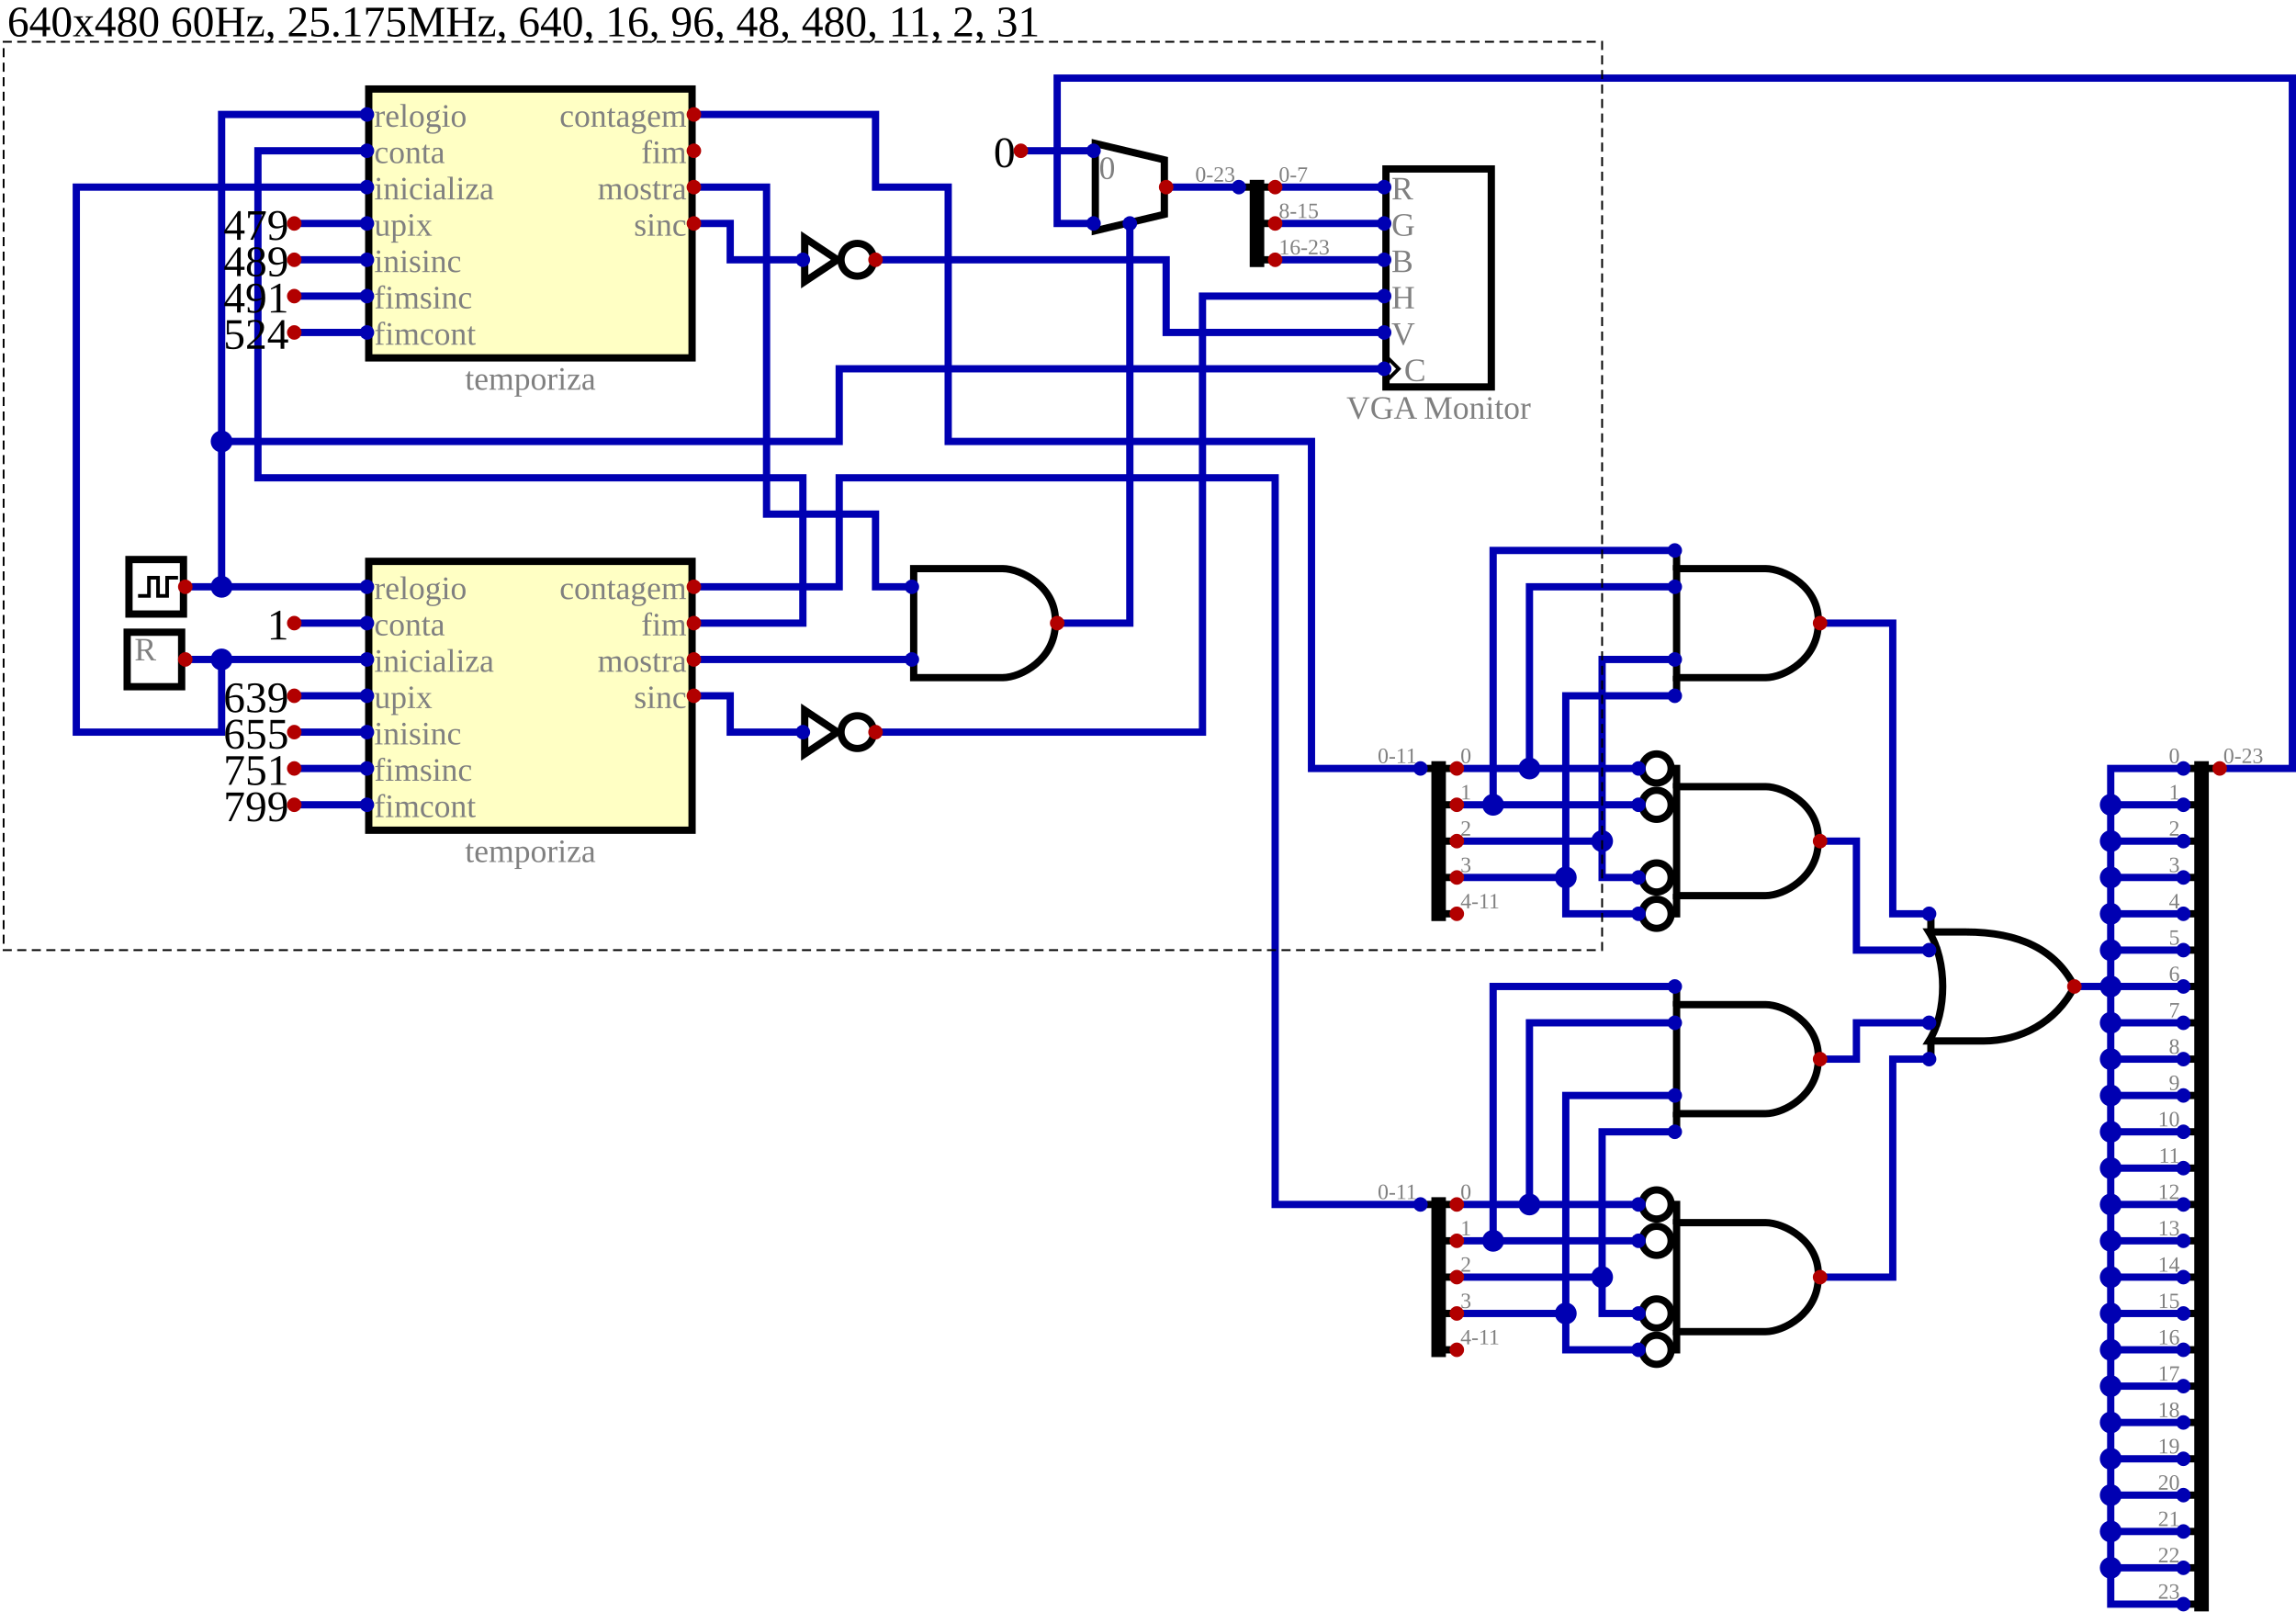
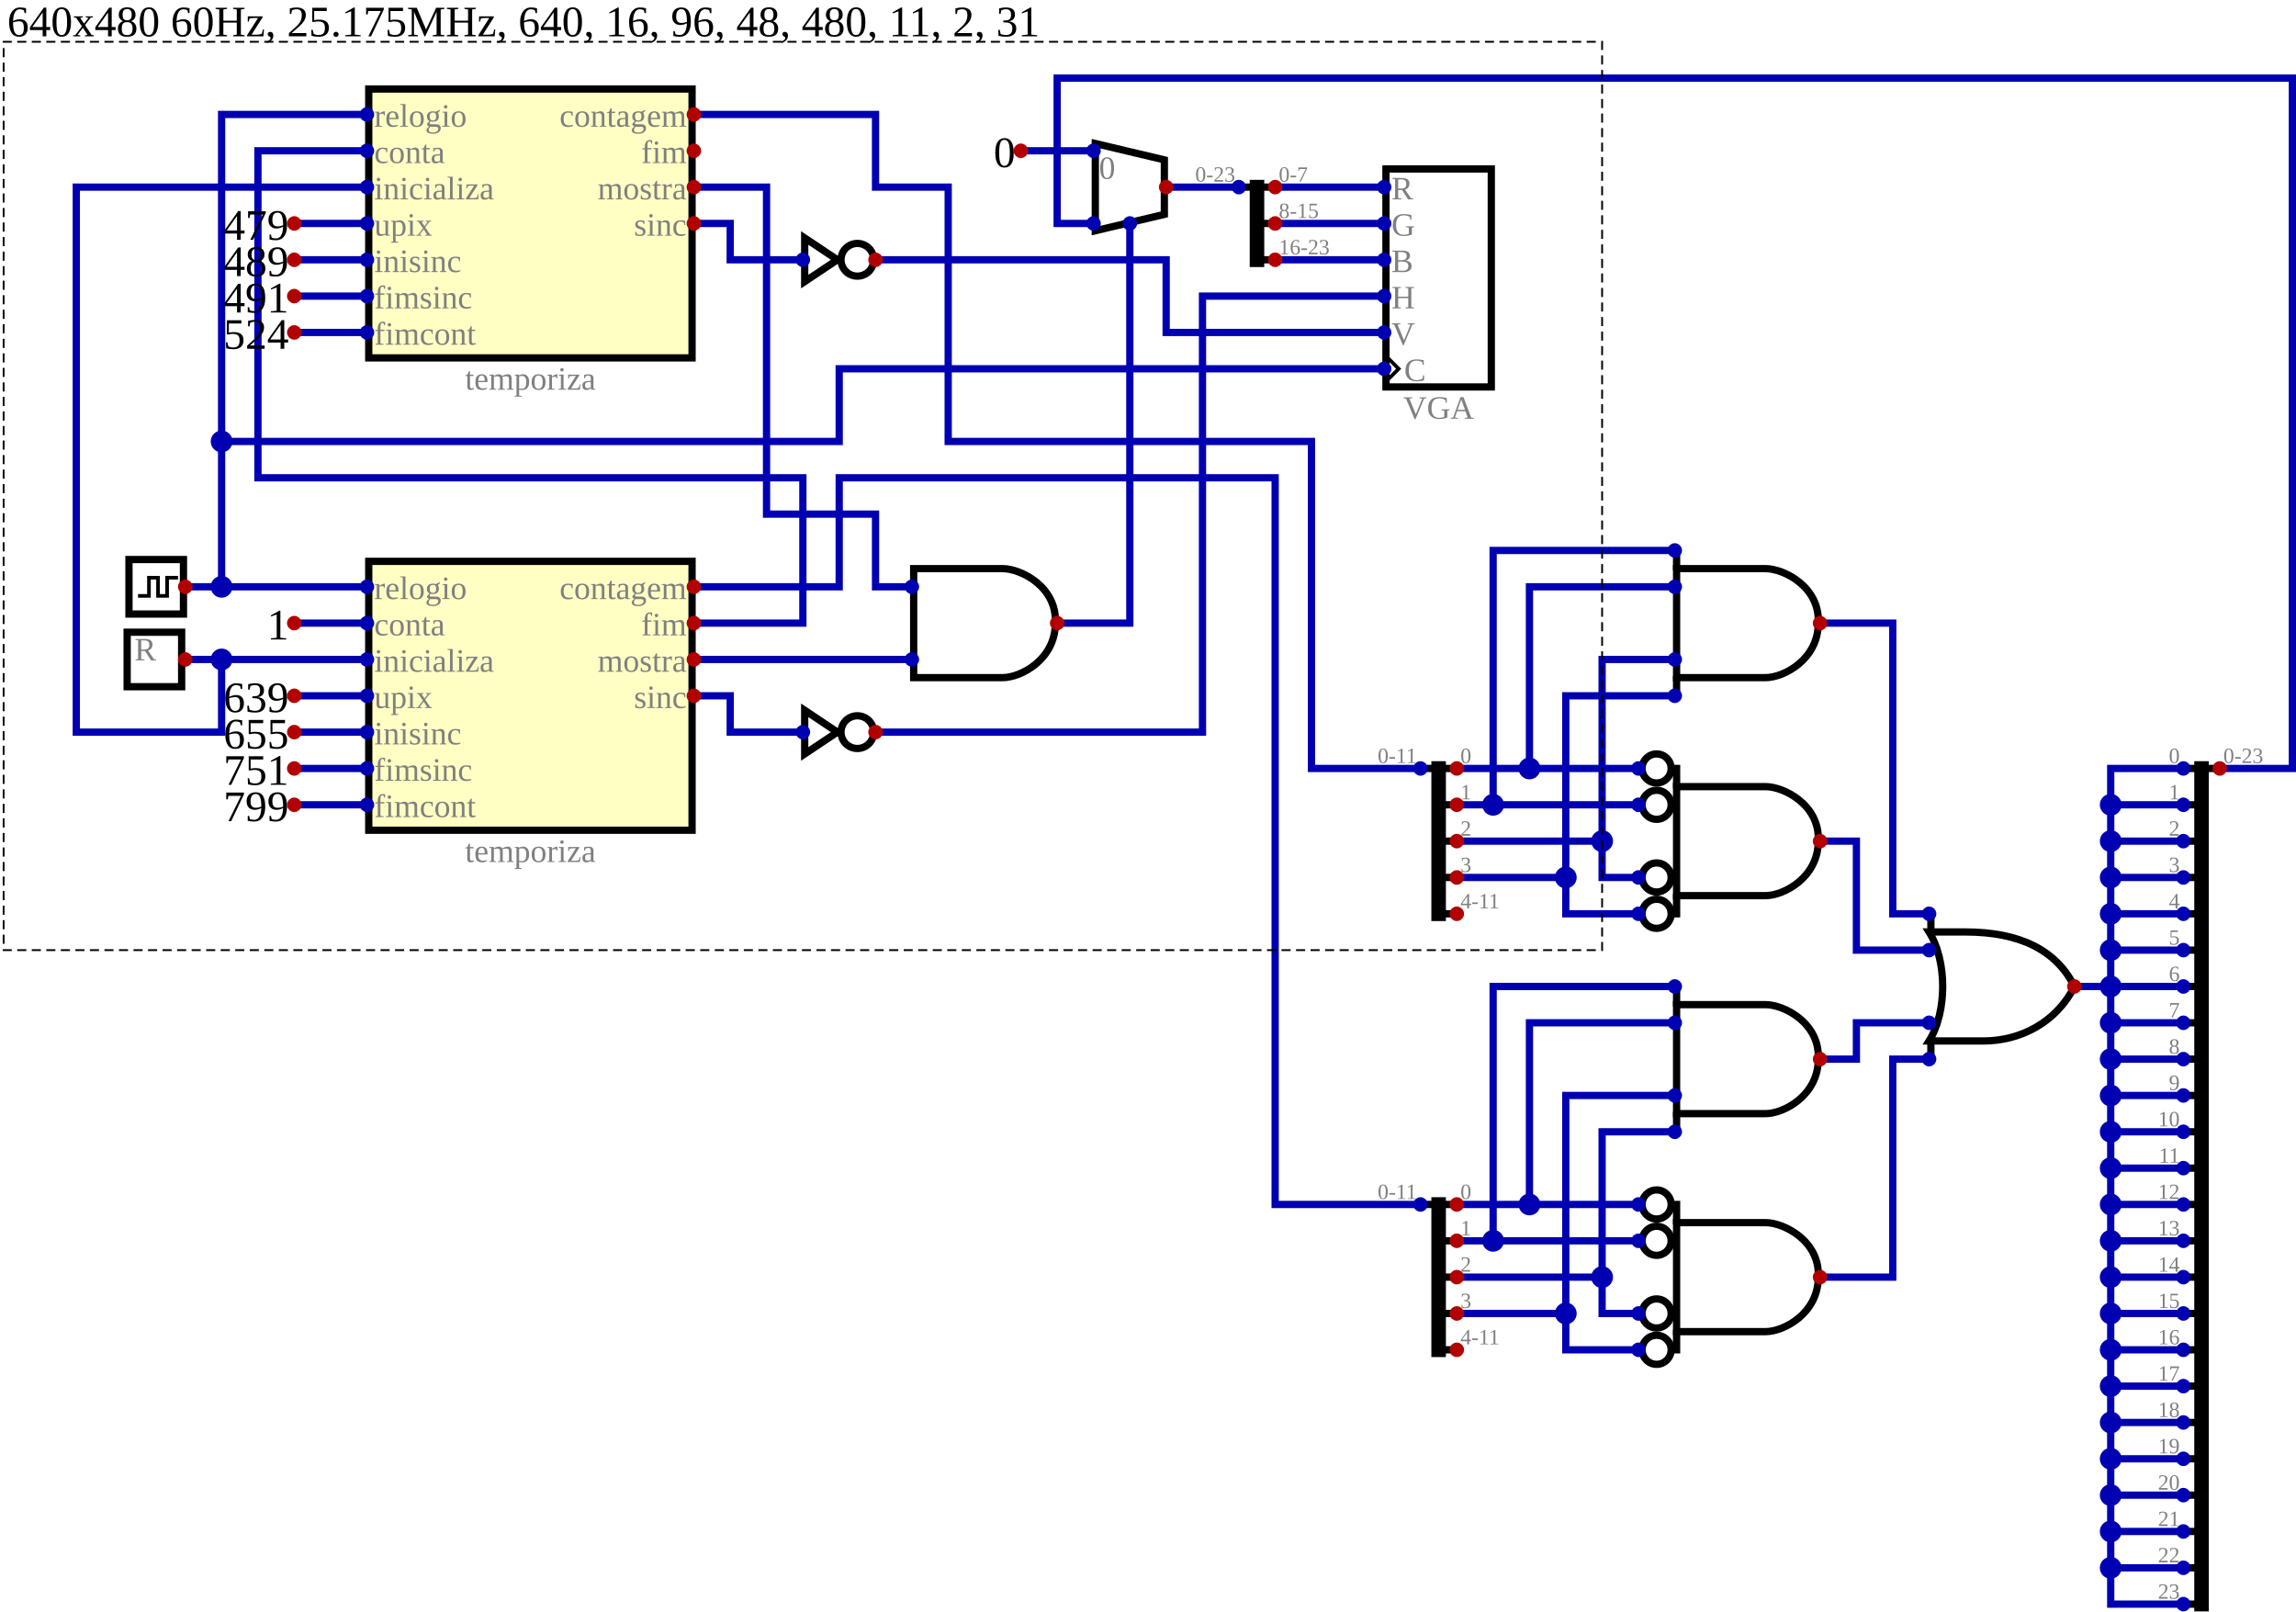
<svg xmlns="http://www.w3.org/2000/svg" width="189.6mm" height="133.05mm" viewBox="458 -43 1264 887">
  <g stroke-linecap="square">
+     <path d="M 1140,60 L 1150,60 L 1160,60" stroke="#000000" stroke-width="4.0" fill="none" />
+     <path d="M 1160,80 L 1150,80" stroke="#000000" stroke-width="4.0" fill="none" />
+     <path d="M 1160,100 L 1150,100" stroke="#000000" stroke-width="4.0" fill="none" />
+     <path d="M 1240,380 L 1250,380 L 1260,380" stroke="#000000" stroke-width="4.0" fill="none" />
+     <path d="M 1260,400 L 1250,400" stroke="#000000" stroke-width="4.0" fill="none" />
+     <path d="M 1260,420 L 1250,420" stroke="#000000" stroke-width="4.0" fill="none" />
+     <path d="M 1260,440 L 1250,440" stroke="#000000" stroke-width="4.0" fill="none" />
+     <path d="M 1260,460 L 1250,460" stroke="#000000" stroke-width="4.0" fill="none" />
+     <path d="M 1240,620 L 1250,620 L 1260,620" stroke="#000000" stroke-width="4.0" fill="none" />
+     <path d="M 1260,640 L 1250,640" stroke="#000000" stroke-width="4.0" fill="none" />
+     <path d="M 1260,660 L 1250,660" stroke="#000000" stroke-width="4.0" fill="none" />
+     <path d="M 1260,680 L 1250,680" stroke="#000000" stroke-width="4.0" fill="none" />
+     <path d="M 1260,700 L 1250,700" stroke="#000000" stroke-width="4.0" fill="none" />
+     <path d="M 1381,260 L 1381,269" stroke="#000000" stroke-width="4.0" fill="none" />
+     <path d="M 1381,340 L 1381,331" stroke="#000000" stroke-width="4.0" fill="none" />
+     <path d="M 1381,380 L 1381,389" stroke="#000000" stroke-width="4.0" fill="none" />
+     <path d="M 1381,460 L 1381,451" stroke="#000000" stroke-width="4.0" fill="none" />
+     <path d="M 1381,500 L 1381,509" stroke="#000000" stroke-width="4.0" fill="none" />
+     <path d="M 1381,580 L 1381,571" stroke="#000000" stroke-width="4.0" fill="none" />
+     <path d="M 1381,620 L 1381,629" stroke="#000000" stroke-width="4.0" fill="none" />
+     <path d="M 1381,700 L 1381,691" stroke="#000000" stroke-width="4.0" fill="none" />
+     <path d="M 1521,460 L 1521,469" stroke="#000000" stroke-width="4.0" fill="none" />
+     <path d="M 1521,540 L 1521,531" stroke="#000000" stroke-width="4.0" fill="none" />
+     <path d="M 1660,380 L 1670,380 L 1680,380" stroke="#000000" stroke-width="4.0" fill="none" />
+     <path d="M 1660,400 L 1670,400" stroke="#000000" stroke-width="4.0" fill="none" />
+     <path d="M 1660,420 L 1670,420" stroke="#000000" stroke-width="4.0" fill="none" />
+     <path d="M 1660,440 L 1670,440" stroke="#000000" stroke-width="4.0" fill="none" />
+     <path d="M 1660,460 L 1670,460" stroke="#000000" stroke-width="4.0" fill="none" />
+     <path d="M 1660,480 L 1670,480" stroke="#000000" stroke-width="4.0" fill="none" />
+     <path d="M 1660,500 L 1670,500" stroke="#000000" stroke-width="4.0" fill="none" />
+     <path d="M 1660,520 L 1670,520" stroke="#000000" stroke-width="4.0" fill="none" />
+     <path d="M 1660,540 L 1670,540" stroke="#000000" stroke-width="4.0" fill="none" />
+     <path d="M 1660,560 L 1670,560" stroke="#000000" stroke-width="4.0" fill="none" />
+     <path d="M 1660,580 L 1670,580" stroke="#000000" stroke-width="4.0" fill="none" />
+     <path d="M 1660,600 L 1670,600" stroke="#000000" stroke-width="4.0" fill="none" />
+     <path d="M 1660,620 L 1670,620" stroke="#000000" stroke-width="4.0" fill="none" />
+     <path d="M 1660,640 L 1670,640" stroke="#000000" stroke-width="4.0" fill="none" />
+     <path d="M 1660,660 L 1670,660" stroke="#000000" stroke-width="4.0" fill="none" />
+     <path d="M 1660,680 L 1670,680" stroke="#000000" stroke-width="4.0" fill="none" />
+     <path d="M 1660,700 L 1670,700" stroke="#000000" stroke-width="4.0" fill="none" />
+     <path d="M 1660,720 L 1670,720" stroke="#000000" stroke-width="4.0" fill="none" />
+     <path d="M 1660,740 L 1670,740" stroke="#000000" stroke-width="4.0" fill="none" />
+     <path d="M 1660,760 L 1670,760" stroke="#000000" stroke-width="4.0" fill="none" />
+     <path d="M 1660,780 L 1670,780" stroke="#000000" stroke-width="4.0" fill="none" />
+     <path d="M 1660,800 L 1670,800" stroke="#000000" stroke-width="4.0" fill="none" />
+     <path d="M 1660,820 L 1670,820" stroke="#000000" stroke-width="4.0" fill="none" />
+     <path d="M 1660,840 L 1670,840" stroke="#000000" stroke-width="4.0" fill="none" />
    <path d="M 560,320 L 580,320 L 660,320" stroke="#0000b2" stroke-width="4.0" fill="none" />
    <path d="M 840,320 L 960,320" stroke="#0000b2" stroke-width="4.0" fill="none" />
    <path d="M 1260,640 L 1280,640 L 1360,640" stroke="#0000b2" stroke-width="4.0" fill="none" />
    <path d="M 1620,620 L 1620,640 L 1660,640" stroke="#0000b2" stroke-width="4.0" fill="none" />
    <path d="M 1280,400 L 1280,260 L 1380,260" stroke="#0000b2" stroke-width="4.0" fill="none" />
    <path d="M 1620,560 L 1620,580 L 1660,580" stroke="#0000b2" stroke-width="4.0" fill="none" />
    <path d="M 1300,620 L 1300,520 L 1380,520" stroke="#0000b2" stroke-width="4.0" fill="none" />
    <path d="M 1620,820 L 1620,840 L 1660,840" stroke="#0000b2" stroke-width="4.0" fill="none" />
    <path d="M 620,140 L 660,140" stroke="#0000b2" stroke-width="4.0" fill="none" />
    <path d="M 1320,440 L 1320,460 L 1360,460" stroke="#0000b2" stroke-width="4.0" fill="none" />
    <path d="M 1620,440 L 1620,460 L 1660,460" stroke="#0000b2" stroke-width="4.0" fill="none" />
    <path d="M 1620,760 L 1620,780 L 1660,780" stroke="#0000b2" stroke-width="4.0" fill="none" />
    <path d="M 620,400 L 660,400" stroke="#0000b2" stroke-width="4.0" fill="none" />
    <path d="M 1260,400 L 1280,400 L 1360,400" stroke="#0000b2" stroke-width="4.0" fill="none" />
    <path d="M 620,80 L 660,80" stroke="#0000b2" stroke-width="4.0" fill="none" />
    <path d="M 840,80 L 860,80 L 860,100 L 900,100" stroke="#0000b2" stroke-width="4.0" fill="none" />
    <path d="M 1160,80 L 1220,80" stroke="#0000b2" stroke-width="4.0" fill="none" />
    <path d="M 1620,700 L 1620,720 L 1660,720" stroke="#0000b2" stroke-width="4.0" fill="none" />
    <path d="M 620,340 L 660,340" stroke="#0000b2" stroke-width="4.0" fill="none" />
    <path d="M 840,340 L 860,340 L 860,360 L 900,360" stroke="#0000b2" stroke-width="4.0" fill="none" />
    <path d="M 840,20 L 940,20 L 940,60 L 980,60 L 980,200 L 1180,200 L 1180,380 L 1240,380" stroke="#0000b2" stroke-width="4.0" fill="none" />
    <path d="M 1260,660 L 1340,660 L 1340,580 L 1380,580" stroke="#0000b2" stroke-width="4.0" fill="none" />
    <path d="M 1460,660 L 1500,660 L 1500,540 L 1520,540" stroke="#0000b2" stroke-width="4.0" fill="none" />
    <path d="M 1620,640 L 1620,660 L 1660,660" stroke="#0000b2" stroke-width="4.0" fill="none" />
    <path d="M 560,280 L 580,280 L 660,280" stroke="#0000b2" stroke-width="4.0" fill="none" />
    <path d="M 840,280 L 920,280 L 920,220 L 1160,220 L 1160,620 L 1240,620" stroke="#0000b2" stroke-width="4.0" fill="none" />
    <path d="M 1300,380 L 1300,280 L 1380,280" stroke="#0000b2" stroke-width="4.0" fill="none" />
    <path d="M 1620,580 L 1620,600 L 1660,600" stroke="#0000b2" stroke-width="4.0" fill="none" />
    <path d="M 1460,540 L 1480,540 L 1480,520 L 1520,520 L 1524,520" stroke="#0000b2" stroke-width="4.0" fill="none" />
    <path d="M 1620,520 L 1620,540 L 1660,540" stroke="#0000b2" stroke-width="4.0" fill="none" />
    <path d="M 1620,780 L 1620,800 L 1660,800" stroke="#0000b2" stroke-width="4.0" fill="none" />
    <path d="M 620,100 L 660,100" stroke="#0000b2" stroke-width="4.0" fill="none" />
    <path d="M 940,100 L 1100,100 L 1100,140 L 1220,140" stroke="#0000b2" stroke-width="4.0" fill="none" />
    <path d="M 1160,100 L 1220,100" stroke="#0000b2" stroke-width="4.0" fill="none" />
    <path d="M 1260,420 L 1340,420 L 1340,320 L 1380,320" stroke="#0000b2" stroke-width="4.0" fill="none" />
    <path d="M 1460,420 L 1480,420 L 1480,480 L 1520,480 L 1524,480" stroke="#0000b2" stroke-width="4.0" fill="none" />
    <path d="M 1620,400 L 1620,420 L 1660,420" stroke="#0000b2" stroke-width="4.0" fill="none" />
    <path d="M 1620,720 L 1620,740 L 1660,740" stroke="#0000b2" stroke-width="4.0" fill="none" />
    <path d="M 620,360 L 660,360" stroke="#0000b2" stroke-width="4.0" fill="none" />
    <path d="M 940,360 L 1120,360 L 1120,120 L 1220,120" stroke="#0000b2" stroke-width="4.0" fill="none" />
    <path d="M 1020,40 L 1060,40" stroke="#0000b2" stroke-width="4.0" fill="none" />
    <path d="M 1340,660 L 1340,680 L 1360,680" stroke="#0000b2" stroke-width="4.0" fill="none" />
    <path d="M 1260,680 L 1320,680 L 1320,560 L 1380,560" stroke="#0000b2" stroke-width="4.0" fill="none" />
    <path d="M 1620,660 L 1620,680 L 1660,680" stroke="#0000b2" stroke-width="4.0" fill="none" />
    <path d="M 620,300 L 660,300" stroke="#0000b2" stroke-width="4.0" fill="none" />
    <path d="M 1040,300 L 1080,300 L 1080,80" stroke="#0000b2" stroke-width="4.0" fill="none" />
    <path d="M 1460,300 L 1500,300 L 1500,460 L 1520,460" stroke="#0000b2" stroke-width="4.0" fill="none" />
    <path d="M 1260,620 L 1300,620 L 1360,620" stroke="#0000b2" stroke-width="4.0" fill="none" />
    <path d="M 1620,600 L 1620,620 L 1660,620" stroke="#0000b2" stroke-width="4.0" fill="none" />
    <path d="M 1620,540 L 1620,560 L 1660,560" stroke="#0000b2" stroke-width="4.0" fill="none" />
    <path d="M 1280,640 L 1280,500 L 1380,500" stroke="#0000b2" stroke-width="4.0" fill="none" />
    <path d="M 1600,500 L 1620,500 L 1660,500" stroke="#0000b2" stroke-width="4.0" fill="none" />
    <path d="M 1620,800 L 1620,820 L 1660,820" stroke="#0000b2" stroke-width="4.0" fill="none" />
    <path d="M 620,120 L 660,120" stroke="#0000b2" stroke-width="4.0" fill="none" />
    <path d="M 1340,420 L 1340,440 L 1360,440" stroke="#0000b2" stroke-width="4.0" fill="none" />
    <path d="M 1260,440 L 1320,440 L 1320,340 L 1380,340" stroke="#0000b2" stroke-width="4.0" fill="none" />
    <path d="M 1620,420 L 1620,440 L 1660,440" stroke="#0000b2" stroke-width="4.0" fill="none" />
    <path d="M 1620,740 L 1620,760 L 1660,760" stroke="#0000b2" stroke-width="4.0" fill="none" />
    <path d="M 620,380 L 660,380" stroke="#0000b2" stroke-width="4.0" fill="none" />
    <path d="M 1260,380 L 1300,380 L 1360,380" stroke="#0000b2" stroke-width="4.0" fill="none" />
    <path d="M 1680,380 L 1720,380 L 1720,0 L 1040,0 L 1040,80 L 1060,80" stroke="#0000b2" stroke-width="4.0" fill="none" />
    <path d="M 840,60 L 880,60 L 880,240 L 940,240 L 940,280 L 960,280" stroke="#0000b2" stroke-width="4.0" fill="none" />
    <path d="M 1160,60 L 1220,60" stroke="#0000b2" stroke-width="4.0" fill="none" />
    <path d="M 1100,60 L 1140,60" stroke="#0000b2" stroke-width="4.0" fill="none" />
    <path d="M 1320,680 L 1320,700 L 1360,700" stroke="#0000b2" stroke-width="4.0" fill="none" />
    <path d="M 1620,680 L 1620,700 L 1660,700" stroke="#0000b2" stroke-width="4.0" fill="none" />
    <path d="M 580,200 L 580,280" stroke="#0000b2" stroke-width="4.0" fill="none" />
    <path d="M 580,320 L 580,360 L 500,360 L 500,60 L 660,60" stroke="#0000b2" stroke-width="4.0" fill="none" />
    <path d="M 1660,400 L 1620,400 L 1620,380 L 1660,380" stroke="#0000b2" stroke-width="4.0" fill="none" />
    <path d="M 1660,520 L 1620,520 L 1620,500 L 1620,480 L 1660,480" stroke="#0000b2" stroke-width="4.0" fill="none" />
    <path d="M 1620,460 L 1620,480" stroke="#0000b2" stroke-width="4.0" fill="none" />
    <path d="M 840,300 L 900,300 L 900,220 L 600,220 L 600,40 L 660,40" stroke="#0000b2" stroke-width="4.0" fill="none" />
    <path d="M 1220,160 L 920,160 L 920,200 L 580,200 L 580,20 L 660,20" stroke="#0000b2" stroke-width="4.0" fill="none" />
-     <path d="M 1140,60 L 1150,60 L 1160,60" stroke="#000000" stroke-width="4.0" fill="none" />
-     <path d="M 1160,80 L 1150,80" stroke="#000000" stroke-width="4.0" fill="none" />
-     <path d="M 1160,100 L 1150,100" stroke="#000000" stroke-width="4.0" fill="none" />
-     <path d="M 1240,380 L 1250,380 L 1260,380" stroke="#000000" stroke-width="4.0" fill="none" />
-     <path d="M 1260,400 L 1250,400" stroke="#000000" stroke-width="4.0" fill="none" />
-     <path d="M 1260,420 L 1250,420" stroke="#000000" stroke-width="4.0" fill="none" />
-     <path d="M 1260,440 L 1250,440" stroke="#000000" stroke-width="4.0" fill="none" />
-     <path d="M 1260,460 L 1250,460" stroke="#000000" stroke-width="4.0" fill="none" />
-     <path d="M 1240,620 L 1250,620 L 1260,620" stroke="#000000" stroke-width="4.0" fill="none" />
-     <path d="M 1260,640 L 1250,640" stroke="#000000" stroke-width="4.0" fill="none" />
-     <path d="M 1260,660 L 1250,660" stroke="#000000" stroke-width="4.0" fill="none" />
-     <path d="M 1260,680 L 1250,680" stroke="#000000" stroke-width="4.0" fill="none" />
-     <path d="M 1260,700 L 1250,700" stroke="#000000" stroke-width="4.0" fill="none" />
-     <path d="M 1381,260 L 1381,269" stroke="#000000" stroke-width="4.0" fill="none" />
-     <path d="M 1381,340 L 1381,331" stroke="#000000" stroke-width="4.0" fill="none" />
-     <path d="M 1381,380 L 1381,389" stroke="#000000" stroke-width="4.0" fill="none" />
-     <path d="M 1381,460 L 1381,451" stroke="#000000" stroke-width="4.0" fill="none" />
-     <path d="M 1381,500 L 1381,509" stroke="#000000" stroke-width="4.0" fill="none" />
-     <path d="M 1381,580 L 1381,571" stroke="#000000" stroke-width="4.0" fill="none" />
-     <path d="M 1381,620 L 1381,629" stroke="#000000" stroke-width="4.0" fill="none" />
-     <path d="M 1381,700 L 1381,691" stroke="#000000" stroke-width="4.0" fill="none" />
-     <path d="M 1521,460 L 1521,469" stroke="#000000" stroke-width="4.0" fill="none" />
-     <path d="M 1521,540 L 1521,531" stroke="#000000" stroke-width="4.0" fill="none" />
-     <path d="M 1660,380 L 1670,380 L 1680,380" stroke="#000000" stroke-width="4.0" fill="none" />
-     <path d="M 1660,400 L 1670,400" stroke="#000000" stroke-width="4.0" fill="none" />
-     <path d="M 1660,420 L 1670,420" stroke="#000000" stroke-width="4.0" fill="none" />
-     <path d="M 1660,440 L 1670,440" stroke="#000000" stroke-width="4.0" fill="none" />
-     <path d="M 1660,460 L 1670,460" stroke="#000000" stroke-width="4.0" fill="none" />
-     <path d="M 1660,480 L 1670,480" stroke="#000000" stroke-width="4.0" fill="none" />
-     <path d="M 1660,500 L 1670,500" stroke="#000000" stroke-width="4.0" fill="none" />
-     <path d="M 1660,520 L 1670,520" stroke="#000000" stroke-width="4.0" fill="none" />
-     <path d="M 1660,540 L 1670,540" stroke="#000000" stroke-width="4.0" fill="none" />
-     <path d="M 1660,560 L 1670,560" stroke="#000000" stroke-width="4.0" fill="none" />
-     <path d="M 1660,580 L 1670,580" stroke="#000000" stroke-width="4.0" fill="none" />
-     <path d="M 1660,600 L 1670,600" stroke="#000000" stroke-width="4.0" fill="none" />
-     <path d="M 1660,620 L 1670,620" stroke="#000000" stroke-width="4.0" fill="none" />
-     <path d="M 1660,640 L 1670,640" stroke="#000000" stroke-width="4.0" fill="none" />
-     <path d="M 1660,660 L 1670,660" stroke="#000000" stroke-width="4.0" fill="none" />
-     <path d="M 1660,680 L 1670,680" stroke="#000000" stroke-width="4.0" fill="none" />
-     <path d="M 1660,700 L 1670,700" stroke="#000000" stroke-width="4.0" fill="none" />
-     <path d="M 1660,720 L 1670,720" stroke="#000000" stroke-width="4.0" fill="none" />
-     <path d="M 1660,740 L 1670,740" stroke="#000000" stroke-width="4.0" fill="none" />
-     <path d="M 1660,760 L 1670,760" stroke="#000000" stroke-width="4.0" fill="none" />
-     <path d="M 1660,780 L 1670,780" stroke="#000000" stroke-width="4.0" fill="none" />
-     <path d="M 1660,800 L 1670,800" stroke="#000000" stroke-width="4.0" fill="none" />
-     <path d="M 1660,820 L 1670,820" stroke="#000000" stroke-width="4.0" fill="none" />
-     <path d="M 1660,840 L 1670,840" stroke="#000000" stroke-width="4.0" fill="none" />
    <g>
      <circle cx="580.0" cy="320.0" r="4.0" stroke="#0000b2" stroke-width="4.0" fill="#0000b2" />
      <circle cx="1280.0" cy="640.0" r="4.0" stroke="#0000b2" stroke-width="4.0" fill="#0000b2" />
      <circle cx="1620.0" cy="640.0" r="4.0" stroke="#0000b2" stroke-width="4.0" fill="#0000b2" />
      <circle cx="1620.0" cy="580.0" r="4.0" stroke="#0000b2" stroke-width="4.0" fill="#0000b2" />
      <circle cx="580.0" cy="200.0" r="4.0" stroke="#0000b2" stroke-width="4.0" fill="#0000b2" />
      <circle cx="1620.0" cy="520.0" r="4.0" stroke="#0000b2" stroke-width="4.0" fill="#0000b2" />
      <circle cx="1620.0" cy="460.0" r="4.0" stroke="#0000b2" stroke-width="4.0" fill="#0000b2" />
      <circle cx="1620.0" cy="780.0" r="4.0" stroke="#0000b2" stroke-width="4.0" fill="#0000b2" />
      <circle cx="1280.0" cy="400.0" r="4.0" stroke="#0000b2" stroke-width="4.0" fill="#0000b2" />
      <circle cx="1620.0" cy="400.0" r="4.0" stroke="#0000b2" stroke-width="4.0" fill="#0000b2" />
      <circle cx="1620.0" cy="720.0" r="4.0" stroke="#0000b2" stroke-width="4.0" fill="#0000b2" />
      <circle cx="1340.0" cy="660.0" r="4.0" stroke="#0000b2" stroke-width="4.0" fill="#0000b2" />
      <circle cx="1620.0" cy="660.0" r="4.0" stroke="#0000b2" stroke-width="4.0" fill="#0000b2" />
      <circle cx="580.0" cy="280.0" r="4.0" stroke="#0000b2" stroke-width="4.0" fill="#0000b2" />
      <circle cx="1620.0" cy="600.0" r="4.0" stroke="#0000b2" stroke-width="4.0" fill="#0000b2" />
      <circle cx="1620.0" cy="540.0" r="4.0" stroke="#0000b2" stroke-width="4.0" fill="#0000b2" />
      <circle cx="1620.0" cy="480.0" r="4.0" stroke="#0000b2" stroke-width="4.0" fill="#0000b2" />
      <circle cx="1620.0" cy="800.0" r="4.0" stroke="#0000b2" stroke-width="4.0" fill="#0000b2" />
      <circle cx="1340.0" cy="420.0" r="4.0" stroke="#0000b2" stroke-width="4.0" fill="#0000b2" />
      <circle cx="1620.0" cy="420.0" r="4.0" stroke="#0000b2" stroke-width="4.0" fill="#0000b2" />
      <circle cx="1620.0" cy="740.0" r="4.0" stroke="#0000b2" stroke-width="4.0" fill="#0000b2" />
      <circle cx="1320.0" cy="680.0" r="4.0" stroke="#0000b2" stroke-width="4.0" fill="#0000b2" />
      <circle cx="1620.0" cy="680.0" r="4.0" stroke="#0000b2" stroke-width="4.0" fill="#0000b2" />
      <circle cx="1300.0" cy="620.0" r="4.0" stroke="#0000b2" stroke-width="4.0" fill="#0000b2" />
      <circle cx="1620.0" cy="620.0" r="4.0" stroke="#0000b2" stroke-width="4.0" fill="#0000b2" />
      <circle cx="1620.0" cy="560.0" r="4.0" stroke="#0000b2" stroke-width="4.0" fill="#0000b2" />
      <circle cx="1620.0" cy="500.0" r="4.0" stroke="#0000b2" stroke-width="4.0" fill="#0000b2" />
      <circle cx="1620.0" cy="820.0" r="4.0" stroke="#0000b2" stroke-width="4.0" fill="#0000b2" />
      <circle cx="1320.0" cy="440.0" r="4.0" stroke="#0000b2" stroke-width="4.0" fill="#0000b2" />
      <circle cx="1620.0" cy="440.0" r="4.0" stroke="#0000b2" stroke-width="4.0" fill="#0000b2" />
      <circle cx="1620.0" cy="760.0" r="4.0" stroke="#0000b2" stroke-width="4.0" fill="#0000b2" />
      <circle cx="1300.0" cy="380.0" r="4.0" stroke="#0000b2" stroke-width="4.0" fill="#0000b2" />
      <circle cx="1620.0" cy="700.0" r="4.0" stroke="#0000b2" stroke-width="4.0" fill="#0000b2" />
    </g>
    <g>
      <path d="M 661,266 L 839,266 L 839,414 L 661,414 Z" stroke="#ffffb4" stroke-width="0.0" fill="#ffffb4" fill-opacity="0.784" />
      <path d="M 661,266 L 839,266 L 839,414 L 661,414 Z" stroke="#000000" stroke-width="4.0" fill="none" />
      <text text-anchor="start" x="664.0" y="286.75" fill="#808080" style="font-size:18px">relogio</text>
      <text text-anchor="start" x="664.0" y="306.75" fill="#808080" style="font-size:18px">conta</text>
      <text text-anchor="start" x="664.0" y="326.75" fill="#808080" style="font-size:18px">inicializa</text>
      <text text-anchor="start" x="664.0" y="346.75" fill="#808080" style="font-size:18px">upix</text>
      <text text-anchor="start" x="664.0" y="366.75" fill="#808080" style="font-size:18px">inisinc</text>
      <text text-anchor="start" x="664.0" y="386.75" fill="#808080" style="font-size:18px">fimsinc</text>
      <text text-anchor="start" x="664.0" y="406.75" fill="#808080" style="font-size:18px">fimcont</text>
      <text text-anchor="end" x="836.0" y="286.75" fill="#808080" style="font-size:18px">contagem</text>
      <text text-anchor="end" x="836.0" y="306.75" fill="#808080" style="font-size:18px">fim</text>
      <text text-anchor="end" x="836.0" y="326.75" fill="#808080" style="font-size:18px">mostra</text>
      <text text-anchor="end" x="836.0" y="346.75" fill="#808080" style="font-size:18px">sinc</text>
      <text text-anchor="middle" x="750.0" y="431.5" fill="#808080" style="font-size:18px">temporiza</text>
      <circle cx="660.0" cy="280.0" r="2.0" stroke="#0000b2" stroke-width="4.0" fill="#0000b2" />
      <circle cx="660.0" cy="300.0" r="2.0" stroke="#0000b2" stroke-width="4.0" fill="#0000b2" />
      <circle cx="660.0" cy="320.0" r="2.0" stroke="#0000b2" stroke-width="4.0" fill="#0000b2" />
      <circle cx="660.0" cy="340.0" r="2.0" stroke="#0000b2" stroke-width="4.0" fill="#0000b2" />
      <circle cx="660.0" cy="360.0" r="2.0" stroke="#0000b2" stroke-width="4.0" fill="#0000b2" />
      <circle cx="660.0" cy="380.0" r="2.0" stroke="#0000b2" stroke-width="4.0" fill="#0000b2" />
      <circle cx="660.0" cy="400.0" r="2.0" stroke="#0000b2" stroke-width="4.0" fill="#0000b2" />
      <circle cx="840.0" cy="280.0" r="2.0" stroke="#b20000" stroke-width="4.0" fill="#b20000" />
      <circle cx="840.0" cy="300.0" r="2.0" stroke="#b20000" stroke-width="4.0" fill="#b20000" />
      <circle cx="840.0" cy="320.0" r="2.0" stroke="#b20000" stroke-width="4.0" fill="#b20000" />
      <circle cx="840.0" cy="340.0" r="2.0" stroke="#b20000" stroke-width="4.0" fill="#b20000" />
    </g>
    <g>
      <path d="M 528,305 L 558,305 L 558,335 L 528,335 Z" stroke="#000000" stroke-width="4.0" fill="none" />
      <text text-anchor="start" x="532.0" y="320.5" fill="#808080" style="font-size:18px">R</text>
      <circle cx="560.0" cy="320.0" r="2.0" stroke="#b20000" stroke-width="4.0" fill="#b20000" />
    </g>
    <g>
      <path d="M 529,265 L 559,265 L 559,295 L 529,295 Z" stroke="#000000" stroke-width="4.0" fill="none" />
      <path d="M 535,285 L 540,285 L 540,275 L 545,275 L 545,285 L 550,285 L 550,275 L 555,275" stroke="#000000" stroke-width="2.0" fill="none" />
      <circle cx="560.0" cy="280.0" r="2.0" stroke="#b20000" stroke-width="4.0" fill="#b20000" />
    </g>
    <g>
      <text text-anchor="end" x="617.0" y="309.0" fill="#000000" style="font-size:24px">1</text>
      <circle cx="620.0" cy="300.0" r="2.0" stroke="#b20000" stroke-width="4.0" fill="#b20000" />
    </g>
    <g>
      <text text-anchor="end" x="617.0" y="349.0" fill="#000000" style="font-size:24px">639</text>
      <circle cx="620.0" cy="340.0" r="2.0" stroke="#b20000" stroke-width="4.0" fill="#b20000" />
    </g>
    <g>
      <text text-anchor="end" x="617.0" y="369.0" fill="#000000" style="font-size:24px">655</text>
      <circle cx="620.0" cy="360.0" r="2.0" stroke="#b20000" stroke-width="4.0" fill="#b20000" />
    </g>
    <g>
      <text text-anchor="end" x="617.0" y="389.0" fill="#000000" style="font-size:24px">751</text>
      <circle cx="620.0" cy="380.0" r="2.0" stroke="#b20000" stroke-width="4.0" fill="#b20000" />
    </g>
    <g>
      <text text-anchor="end" x="617.0" y="409.0" fill="#000000" style="font-size:24px">799</text>
      <circle cx="620.0" cy="400.0" r="2.0" stroke="#b20000" stroke-width="4.0" fill="#b20000" />
    </g>
    <g>
      <path d="M 661,6 L 839,6 L 839,154 L 661,154 Z" stroke="#ffffb4" stroke-width="0.0" fill="#ffffb4" fill-opacity="0.784" />
      <path d="M 661,6 L 839,6 L 839,154 L 661,154 Z" stroke="#000000" stroke-width="4.0" fill="none" />
      <text text-anchor="start" x="664.0" y="26.75" fill="#808080" style="font-size:18px">relogio</text>
      <text text-anchor="start" x="664.0" y="46.75" fill="#808080" style="font-size:18px">conta</text>
      <text text-anchor="start" x="664.0" y="66.75" fill="#808080" style="font-size:18px">inicializa</text>
      <text text-anchor="start" x="664.0" y="86.75" fill="#808080" style="font-size:18px">upix</text>
      <text text-anchor="start" x="664.0" y="106.75" fill="#808080" style="font-size:18px">inisinc</text>
      <text text-anchor="start" x="664.0" y="126.75" fill="#808080" style="font-size:18px">fimsinc</text>
      <text text-anchor="start" x="664.0" y="146.75" fill="#808080" style="font-size:18px">fimcont</text>
      <text text-anchor="end" x="836.0" y="26.75" fill="#808080" style="font-size:18px">contagem</text>
      <text text-anchor="end" x="836.0" y="46.75" fill="#808080" style="font-size:18px">fim</text>
      <text text-anchor="end" x="836.0" y="66.75" fill="#808080" style="font-size:18px">mostra</text>
      <text text-anchor="end" x="836.0" y="86.75" fill="#808080" style="font-size:18px">sinc</text>
      <text text-anchor="middle" x="750.0" y="171.5" fill="#808080" style="font-size:18px">temporiza</text>
      <circle cx="660.0" cy="20.0" r="2.0" stroke="#0000b2" stroke-width="4.0" fill="#0000b2" />
      <circle cx="660.0" cy="40.0" r="2.0" stroke="#0000b2" stroke-width="4.0" fill="#0000b2" />
      <circle cx="660.0" cy="60.0" r="2.0" stroke="#0000b2" stroke-width="4.0" fill="#0000b2" />
      <circle cx="660.0" cy="80.0" r="2.0" stroke="#0000b2" stroke-width="4.0" fill="#0000b2" />
      <circle cx="660.0" cy="100.0" r="2.0" stroke="#0000b2" stroke-width="4.0" fill="#0000b2" />
      <circle cx="660.0" cy="120.0" r="2.0" stroke="#0000b2" stroke-width="4.0" fill="#0000b2" />
      <circle cx="660.0" cy="140.0" r="2.0" stroke="#0000b2" stroke-width="4.0" fill="#0000b2" />
      <circle cx="840.0" cy="20.0" r="2.0" stroke="#b20000" stroke-width="4.0" fill="#b20000" />
      <circle cx="840.0" cy="40.0" r="2.0" stroke="#b20000" stroke-width="4.0" fill="#b20000" />
      <circle cx="840.0" cy="60.0" r="2.0" stroke="#b20000" stroke-width="4.0" fill="#b20000" />
      <circle cx="840.0" cy="80.0" r="2.0" stroke="#b20000" stroke-width="4.0" fill="#b20000" />
    </g>
    <g>
      <text text-anchor="end" x="617.0" y="89.0" fill="#000000" style="font-size:24px">479</text>
      <circle cx="620.0" cy="80.0" r="2.0" stroke="#b20000" stroke-width="4.0" fill="#b20000" />
    </g>
    <g>
      <text text-anchor="end" x="617.0" y="109.0" fill="#000000" style="font-size:24px">489</text>
      <circle cx="620.0" cy="100.0" r="2.0" stroke="#b20000" stroke-width="4.0" fill="#b20000" />
    </g>
    <g>
      <text text-anchor="end" x="617.0" y="129.0" fill="#000000" style="font-size:24px">491</text>
      <circle cx="620.0" cy="120.0" r="2.0" stroke="#b20000" stroke-width="4.0" fill="#b20000" />
    </g>
    <g>
      <text text-anchor="end" x="617.0" y="149.0" fill="#000000" style="font-size:24px">524</text>
      <circle cx="620.0" cy="140.0" r="2.0" stroke="#b20000" stroke-width="4.0" fill="#b20000" />
    </g>
    <g>
      <path d="M 1221,50 L 1279,50 L 1279,170 L 1221,170 Z" stroke="#000000" stroke-width="4.0" fill="none" />
      <text text-anchor="start" x="1224.0" y="66.75" fill="#808080" style="font-size:18px">R</text>
      <text text-anchor="start" x="1224.0" y="86.75" fill="#808080" style="font-size:18px">G</text>
      <text text-anchor="start" x="1224.0" y="106.75" fill="#808080" style="font-size:18px">B</text>
      <text text-anchor="start" x="1224.0" y="126.75" fill="#808080" style="font-size:18px">H</text>
      <text text-anchor="start" x="1224.0" y="146.75" fill="#808080" style="font-size:18px">V</text>
      <path d="M 1221,167 L 1228,160 L 1221,153" stroke="#000000" stroke-width="2.0" fill="none" />
      <text text-anchor="start" x="1231.0" y="166.75" fill="#808080" style="font-size:18px">C</text>
-       <text text-anchor="middle" x="1250.0" y="187.5" fill="#808080" style="font-size:18px">VGA Monitor</text>
+       <text text-anchor="middle" x="1250.0" y="187.5" fill="#808080" style="font-size:18px">VGA</text>
      <circle cx="1220.0" cy="60.0" r="2.0" stroke="#0000b2" stroke-width="4.0" fill="#0000b2" />
      <circle cx="1220.0" cy="80.0" r="2.0" stroke="#0000b2" stroke-width="4.0" fill="#0000b2" />
      <circle cx="1220.0" cy="100.0" r="2.0" stroke="#0000b2" stroke-width="4.0" fill="#0000b2" />
      <circle cx="1220.0" cy="120.0" r="2.0" stroke="#0000b2" stroke-width="4.0" fill="#0000b2" />
      <circle cx="1220.0" cy="140.0" r="2.0" stroke="#0000b2" stroke-width="4.0" fill="#0000b2" />
      <circle cx="1220.0" cy="160.0" r="2.0" stroke="#0000b2" stroke-width="4.0" fill="#0000b2" />
    </g>
    <g>
      <text text-anchor="start" x="462.0" y="-23.0" fill="#000000" style="font-size:24px">640x480 60Hz, 25.175MHz, 640, 16, 96, 48, 480, 11, 2, 31</text>
      <path d="M 460,-20 L 1340,-20 L 1340,480 L 460,480 Z" stroke-dasharray="4.0,4.0" stroke="#000000" stroke-width="1.0" fill="none" />
    </g>
    <g>
      <path d="M 901,88 L 919,100 L 901,112 Z" stroke="#000000" stroke-width="4.0" fill="none" />
      <circle cx="930.0" cy="100.0" r="9.0" stroke="#000000" stroke-width="4.0" fill="none" />
      <circle cx="900.0" cy="100.0" r="2.0" stroke="#0000b2" stroke-width="4.0" fill="#0000b2" />
      <circle cx="940.0" cy="100.0" r="2.0" stroke="#b20000" stroke-width="4.0" fill="#b20000" />
    </g>
    <g>
      <path d="M 901,348 L 919,360 L 901,372 Z" stroke="#000000" stroke-width="4.0" fill="none" />
      <circle cx="930.0" cy="360.0" r="9.0" stroke="#000000" stroke-width="4.0" fill="none" />
      <circle cx="900.0" cy="360.0" r="2.0" stroke="#0000b2" stroke-width="4.0" fill="#0000b2" />
      <circle cx="940.0" cy="360.0" r="2.0" stroke="#b20000" stroke-width="4.0" fill="#b20000" />
    </g>
    <g>
      <path d="M 1010,330 L 961,330 L 961,270 L 1010,270 C 1020,270 1040,280 1039,300 C 1039,320 1020,330 1010,330 Z" stroke="#000000" stroke-width="4.0" fill="none" />
      <circle cx="960.0" cy="280.0" r="2.0" stroke="#0000b2" stroke-width="4.0" fill="#0000b2" />
      <circle cx="960.0" cy="320.0" r="2.0" stroke="#0000b2" stroke-width="4.0" fill="#0000b2" />
      <circle cx="1040.0" cy="300.0" r="2.0" stroke="#b20000" stroke-width="4.0" fill="#b20000" />
    </g>
    <g>
      <text text-anchor="end" x="1138.0" y="57.0" fill="#808080" style="font-size:12px">0-23</text>
      <text text-anchor="start" x="1162.0" y="57.0" fill="#808080" style="font-size:12px">0-7</text>
      <text text-anchor="start" x="1162.0" y="77.0" fill="#808080" style="font-size:12px">8-15</text>
      <text text-anchor="start" x="1162.0" y="97.0" fill="#808080" style="font-size:12px">16-23</text>
      <path d="M 1148,58 L 1152,58 L 1152,102 L 1148,102 Z" stroke="#000000" stroke-width="4.0" fill="#000000" fill-opacity="1.0" />
      <circle cx="1140.0" cy="60.0" r="2.0" stroke="#0000b2" stroke-width="4.0" fill="#0000b2" />
      <circle cx="1160.0" cy="60.0" r="2.0" stroke="#b20000" stroke-width="4.0" fill="#b20000" />
      <circle cx="1160.0" cy="80.0" r="2.0" stroke="#b20000" stroke-width="4.0" fill="#b20000" />
      <circle cx="1160.0" cy="100.0" r="2.0" stroke="#b20000" stroke-width="4.0" fill="#b20000" />
    </g>
    <g>
      <path d="M 1061,36 L 1099,45 L 1099,75 L 1061,84 Z" stroke="#000000" stroke-width="4.0" fill="none" />
      <text text-anchor="start" x="1063.0" y="55.5" fill="#808080" style="font-size:18px">0</text>
      <circle cx="1080.0" cy="80.0" r="2.0" stroke="#0000b2" stroke-width="4.0" fill="#0000b2" />
      <circle cx="1060.0" cy="40.0" r="2.0" stroke="#0000b2" stroke-width="4.0" fill="#0000b2" />
      <circle cx="1060.0" cy="80.0" r="2.0" stroke="#0000b2" stroke-width="4.0" fill="#0000b2" />
      <circle cx="1100.0" cy="60.0" r="2.0" stroke="#b20000" stroke-width="4.0" fill="#b20000" />
    </g>
    <g>
      <text text-anchor="end" x="1017.0" y="49.0" fill="#000000" style="font-size:24px">0</text>
      <circle cx="1020.0" cy="40.0" r="2.0" stroke="#b20000" stroke-width="4.0" fill="#b20000" />
    </g>
    <g>
      <text text-anchor="end" x="1238.0" y="377.0" fill="#808080" style="font-size:12px">0-11</text>
      <text text-anchor="start" x="1262.0" y="377.0" fill="#808080" style="font-size:12px">0</text>
      <text text-anchor="start" x="1262.0" y="397.0" fill="#808080" style="font-size:12px">1</text>
      <text text-anchor="start" x="1262.0" y="417.0" fill="#808080" style="font-size:12px">2</text>
      <text text-anchor="start" x="1262.0" y="437.0" fill="#808080" style="font-size:12px">3</text>
      <text text-anchor="start" x="1262.0" y="457.0" fill="#808080" style="font-size:12px">4-11</text>
      <path d="M 1248,378 L 1252,378 L 1252,462 L 1248,462 Z" stroke="#000000" stroke-width="4.0" fill="#000000" fill-opacity="1.0" />
      <circle cx="1240.0" cy="380.0" r="2.0" stroke="#0000b2" stroke-width="4.0" fill="#0000b2" />
      <circle cx="1260.0" cy="380.0" r="2.0" stroke="#b20000" stroke-width="4.0" fill="#b20000" />
      <circle cx="1260.0" cy="400.0" r="2.0" stroke="#b20000" stroke-width="4.0" fill="#b20000" />
      <circle cx="1260.0" cy="420.0" r="2.0" stroke="#b20000" stroke-width="4.0" fill="#b20000" />
      <circle cx="1260.0" cy="440.0" r="2.0" stroke="#b20000" stroke-width="4.0" fill="#b20000" />
      <circle cx="1260.0" cy="460.0" r="2.0" stroke="#b20000" stroke-width="4.0" fill="#b20000" />
    </g>
    <g>
      <text text-anchor="end" x="1238.0" y="617.0" fill="#808080" style="font-size:12px">0-11</text>
      <text text-anchor="start" x="1262.0" y="617.0" fill="#808080" style="font-size:12px">0</text>
      <text text-anchor="start" x="1262.0" y="637.0" fill="#808080" style="font-size:12px">1</text>
      <text text-anchor="start" x="1262.0" y="657.0" fill="#808080" style="font-size:12px">2</text>
      <text text-anchor="start" x="1262.0" y="677.0" fill="#808080" style="font-size:12px">3</text>
      <text text-anchor="start" x="1262.0" y="697.0" fill="#808080" style="font-size:12px">4-11</text>
      <path d="M 1248,618 L 1252,618 L 1252,702 L 1248,702 Z" stroke="#000000" stroke-width="4.0" fill="#000000" fill-opacity="1.0" />
      <circle cx="1240.0" cy="620.0" r="2.0" stroke="#0000b2" stroke-width="4.0" fill="#0000b2" />
      <circle cx="1260.0" cy="620.0" r="2.0" stroke="#b20000" stroke-width="4.0" fill="#b20000" />
      <circle cx="1260.0" cy="640.0" r="2.0" stroke="#b20000" stroke-width="4.0" fill="#b20000" />
      <circle cx="1260.0" cy="660.0" r="2.0" stroke="#b20000" stroke-width="4.0" fill="#b20000" />
      <circle cx="1260.0" cy="680.0" r="2.0" stroke="#b20000" stroke-width="4.0" fill="#b20000" />
      <circle cx="1260.0" cy="700.0" r="2.0" stroke="#b20000" stroke-width="4.0" fill="#b20000" />
    </g>
    <g>
      <path d="M 1430,330 L 1381,330 L 1381,270 L 1430,270 C 1440,270 1460,280 1459,300 C 1459,320 1440,330 1430,330 Z" stroke="#000000" stroke-width="4.0" fill="none" />
      <circle cx="1380.0" cy="260.0" r="2.0" stroke="#0000b2" stroke-width="4.0" fill="#0000b2" />
      <circle cx="1380.0" cy="280.0" r="2.0" stroke="#0000b2" stroke-width="4.0" fill="#0000b2" />
      <circle cx="1380.0" cy="320.0" r="2.0" stroke="#0000b2" stroke-width="4.0" fill="#0000b2" />
      <circle cx="1380.0" cy="340.0" r="2.0" stroke="#0000b2" stroke-width="4.0" fill="#0000b2" />
      <circle cx="1460.0" cy="300.0" r="2.0" stroke="#b20000" stroke-width="4.0" fill="#b20000" />
    </g>
    <g>
      <path d="M 1430,450 L 1381,450 L 1381,390 L 1430,390 C 1440,390 1460,400 1459,420 C 1459,440 1440,450 1430,450 Z" stroke="#000000" stroke-width="4.0" fill="none" />
      <circle cx="1370.0" cy="380.0" r="8.0" stroke="#000000" stroke-width="4.0" fill="none" />
      <circle cx="1370.0" cy="400.0" r="8.0" stroke="#000000" stroke-width="4.0" fill="none" />
      <circle cx="1370.0" cy="440.0" r="8.0" stroke="#000000" stroke-width="4.0" fill="none" />
      <circle cx="1370.0" cy="460.0" r="8.0" stroke="#000000" stroke-width="4.0" fill="none" />
      <circle cx="1360.0" cy="380.0" r="2.0" stroke="#0000b2" stroke-width="4.0" fill="#0000b2" />
      <circle cx="1360.0" cy="400.0" r="2.0" stroke="#0000b2" stroke-width="4.0" fill="#0000b2" />
      <circle cx="1360.0" cy="440.0" r="2.0" stroke="#0000b2" stroke-width="4.0" fill="#0000b2" />
      <circle cx="1360.0" cy="460.0" r="2.0" stroke="#0000b2" stroke-width="4.0" fill="#0000b2" />
      <circle cx="1460.0" cy="420.0" r="2.0" stroke="#b20000" stroke-width="4.0" fill="#b20000" />
    </g>
    <g>
      <path d="M 1430,570 L 1381,570 L 1381,510 L 1430,510 C 1440,510 1460,520 1459,540 C 1459,560 1440,570 1430,570 Z" stroke="#000000" stroke-width="4.0" fill="none" />
      <circle cx="1380.0" cy="500.0" r="2.0" stroke="#0000b2" stroke-width="4.0" fill="#0000b2" />
      <circle cx="1380.0" cy="520.0" r="2.0" stroke="#0000b2" stroke-width="4.0" fill="#0000b2" />
      <circle cx="1380.0" cy="560.0" r="2.0" stroke="#0000b2" stroke-width="4.0" fill="#0000b2" />
      <circle cx="1380.0" cy="580.0" r="2.0" stroke="#0000b2" stroke-width="4.0" fill="#0000b2" />
      <circle cx="1460.0" cy="540.0" r="2.0" stroke="#b20000" stroke-width="4.0" fill="#b20000" />
    </g>
    <g>
      <path d="M 1430,690 L 1381,690 L 1381,630 L 1430,630 C 1440,630 1460,640 1459,660 C 1459,680 1440,690 1430,690 Z" stroke="#000000" stroke-width="4.0" fill="none" />
      <circle cx="1370.0" cy="620.0" r="8.0" stroke="#000000" stroke-width="4.0" fill="none" />
      <circle cx="1370.0" cy="640.0" r="8.0" stroke="#000000" stroke-width="4.0" fill="none" />
      <circle cx="1370.0" cy="680.0" r="8.0" stroke="#000000" stroke-width="4.0" fill="none" />
      <circle cx="1370.0" cy="700.0" r="8.0" stroke="#000000" stroke-width="4.0" fill="none" />
      <circle cx="1360.0" cy="620.0" r="2.0" stroke="#0000b2" stroke-width="4.0" fill="#0000b2" />
      <circle cx="1360.0" cy="640.0" r="2.0" stroke="#0000b2" stroke-width="4.0" fill="#0000b2" />
      <circle cx="1360.0" cy="680.0" r="2.0" stroke="#0000b2" stroke-width="4.0" fill="#0000b2" />
      <circle cx="1360.0" cy="700.0" r="2.0" stroke="#0000b2" stroke-width="4.0" fill="#0000b2" />
      <circle cx="1460.0" cy="660.0" r="2.0" stroke="#b20000" stroke-width="4.0" fill="#b20000" />
    </g>
    <g>
      <path d="M 1550,530 L 1520,530 C 1530,514 1530,486 1520,470 L 1540,470 C 1570,470 1590,480 1600,500 C 1590,520 1570,530 1550,530 Z" stroke="#000000" stroke-width="4.0" fill="none" />
      <circle cx="1520.0" cy="460.0" r="2.0" stroke="#0000b2" stroke-width="4.0" fill="#0000b2" />
      <circle cx="1520.0" cy="480.0" r="2.0" stroke="#0000b2" stroke-width="4.0" fill="#0000b2" />
      <circle cx="1520.0" cy="520.0" r="2.0" stroke="#0000b2" stroke-width="4.0" fill="#0000b2" />
      <circle cx="1520.0" cy="540.0" r="2.0" stroke="#0000b2" stroke-width="4.0" fill="#0000b2" />
      <circle cx="1600.0" cy="500.0" r="2.0" stroke="#b20000" stroke-width="4.0" fill="#b20000" />
    </g>
    <g>
      <text text-anchor="end" x="1658.0" y="377.0" fill="#808080" style="font-size:12px">0</text>
      <text text-anchor="end" x="1658.0" y="397.0" fill="#808080" style="font-size:12px">1</text>
      <text text-anchor="end" x="1658.0" y="417.0" fill="#808080" style="font-size:12px">2</text>
      <text text-anchor="end" x="1658.0" y="437.0" fill="#808080" style="font-size:12px">3</text>
      <text text-anchor="end" x="1658.0" y="457.0" fill="#808080" style="font-size:12px">4</text>
      <text text-anchor="end" x="1658.0" y="477.0" fill="#808080" style="font-size:12px">5</text>
      <text text-anchor="end" x="1658.0" y="497.0" fill="#808080" style="font-size:12px">6</text>
      <text text-anchor="end" x="1658.0" y="517.0" fill="#808080" style="font-size:12px">7</text>
      <text text-anchor="end" x="1658.0" y="537.0" fill="#808080" style="font-size:12px">8</text>
      <text text-anchor="end" x="1658.0" y="557.0" fill="#808080" style="font-size:12px">9</text>
      <text text-anchor="end" x="1658.0" y="577.0" fill="#808080" style="font-size:12px">10</text>
      <text text-anchor="end" x="1658.0" y="597.0" fill="#808080" style="font-size:12px">11</text>
      <text text-anchor="end" x="1658.0" y="617.0" fill="#808080" style="font-size:12px">12</text>
      <text text-anchor="end" x="1658.0" y="637.0" fill="#808080" style="font-size:12px">13</text>
      <text text-anchor="end" x="1658.0" y="657.0" fill="#808080" style="font-size:12px">14</text>
      <text text-anchor="end" x="1658.0" y="677.0" fill="#808080" style="font-size:12px">15</text>
      <text text-anchor="end" x="1658.0" y="697.0" fill="#808080" style="font-size:12px">16</text>
      <text text-anchor="end" x="1658.0" y="717.0" fill="#808080" style="font-size:12px">17</text>
      <text text-anchor="end" x="1658.0" y="737.0" fill="#808080" style="font-size:12px">18</text>
      <text text-anchor="end" x="1658.0" y="757.0" fill="#808080" style="font-size:12px">19</text>
      <text text-anchor="end" x="1658.0" y="777.0" fill="#808080" style="font-size:12px">20</text>
      <text text-anchor="end" x="1658.0" y="797.0" fill="#808080" style="font-size:12px">21</text>
      <text text-anchor="end" x="1658.0" y="817.0" fill="#808080" style="font-size:12px">22</text>
      <text text-anchor="end" x="1658.0" y="837.0" fill="#808080" style="font-size:12px">23</text>
      <text text-anchor="start" x="1682.0" y="377.0" fill="#808080" style="font-size:12px">0-23</text>
      <path d="M 1668,378 L 1672,378 L 1672,842 L 1668,842 Z" stroke="#000000" stroke-width="4.0" fill="#000000" fill-opacity="1.0" />
      <circle cx="1660.0" cy="380.0" r="2.0" stroke="#0000b2" stroke-width="4.0" fill="#0000b2" />
      <circle cx="1660.0" cy="400.0" r="2.0" stroke="#0000b2" stroke-width="4.0" fill="#0000b2" />
      <circle cx="1660.0" cy="420.0" r="2.0" stroke="#0000b2" stroke-width="4.0" fill="#0000b2" />
      <circle cx="1660.0" cy="440.0" r="2.0" stroke="#0000b2" stroke-width="4.0" fill="#0000b2" />
      <circle cx="1660.0" cy="460.0" r="2.0" stroke="#0000b2" stroke-width="4.0" fill="#0000b2" />
      <circle cx="1660.0" cy="480.0" r="2.0" stroke="#0000b2" stroke-width="4.0" fill="#0000b2" />
      <circle cx="1660.0" cy="500.0" r="2.0" stroke="#0000b2" stroke-width="4.0" fill="#0000b2" />
      <circle cx="1660.0" cy="520.0" r="2.0" stroke="#0000b2" stroke-width="4.0" fill="#0000b2" />
      <circle cx="1660.0" cy="540.0" r="2.0" stroke="#0000b2" stroke-width="4.0" fill="#0000b2" />
      <circle cx="1660.0" cy="560.0" r="2.0" stroke="#0000b2" stroke-width="4.0" fill="#0000b2" />
      <circle cx="1660.0" cy="580.0" r="2.0" stroke="#0000b2" stroke-width="4.0" fill="#0000b2" />
      <circle cx="1660.0" cy="600.0" r="2.0" stroke="#0000b2" stroke-width="4.0" fill="#0000b2" />
      <circle cx="1660.0" cy="620.0" r="2.0" stroke="#0000b2" stroke-width="4.0" fill="#0000b2" />
      <circle cx="1660.0" cy="640.0" r="2.0" stroke="#0000b2" stroke-width="4.0" fill="#0000b2" />
      <circle cx="1660.0" cy="660.0" r="2.0" stroke="#0000b2" stroke-width="4.0" fill="#0000b2" />
      <circle cx="1660.0" cy="680.0" r="2.0" stroke="#0000b2" stroke-width="4.0" fill="#0000b2" />
      <circle cx="1660.0" cy="700.0" r="2.0" stroke="#0000b2" stroke-width="4.0" fill="#0000b2" />
      <circle cx="1660.0" cy="720.0" r="2.0" stroke="#0000b2" stroke-width="4.0" fill="#0000b2" />
      <circle cx="1660.0" cy="740.0" r="2.0" stroke="#0000b2" stroke-width="4.0" fill="#0000b2" />
      <circle cx="1660.0" cy="760.0" r="2.0" stroke="#0000b2" stroke-width="4.0" fill="#0000b2" />
      <circle cx="1660.0" cy="780.0" r="2.0" stroke="#0000b2" stroke-width="4.0" fill="#0000b2" />
      <circle cx="1660.0" cy="800.0" r="2.0" stroke="#0000b2" stroke-width="4.0" fill="#0000b2" />
      <circle cx="1660.0" cy="820.0" r="2.0" stroke="#0000b2" stroke-width="4.0" fill="#0000b2" />
      <circle cx="1660.0" cy="840.0" r="2.0" stroke="#0000b2" stroke-width="4.0" fill="#0000b2" />
      <circle cx="1680.0" cy="380.0" r="2.0" stroke="#b20000" stroke-width="4.0" fill="#b20000" />
    </g>
  </g>
</svg>
